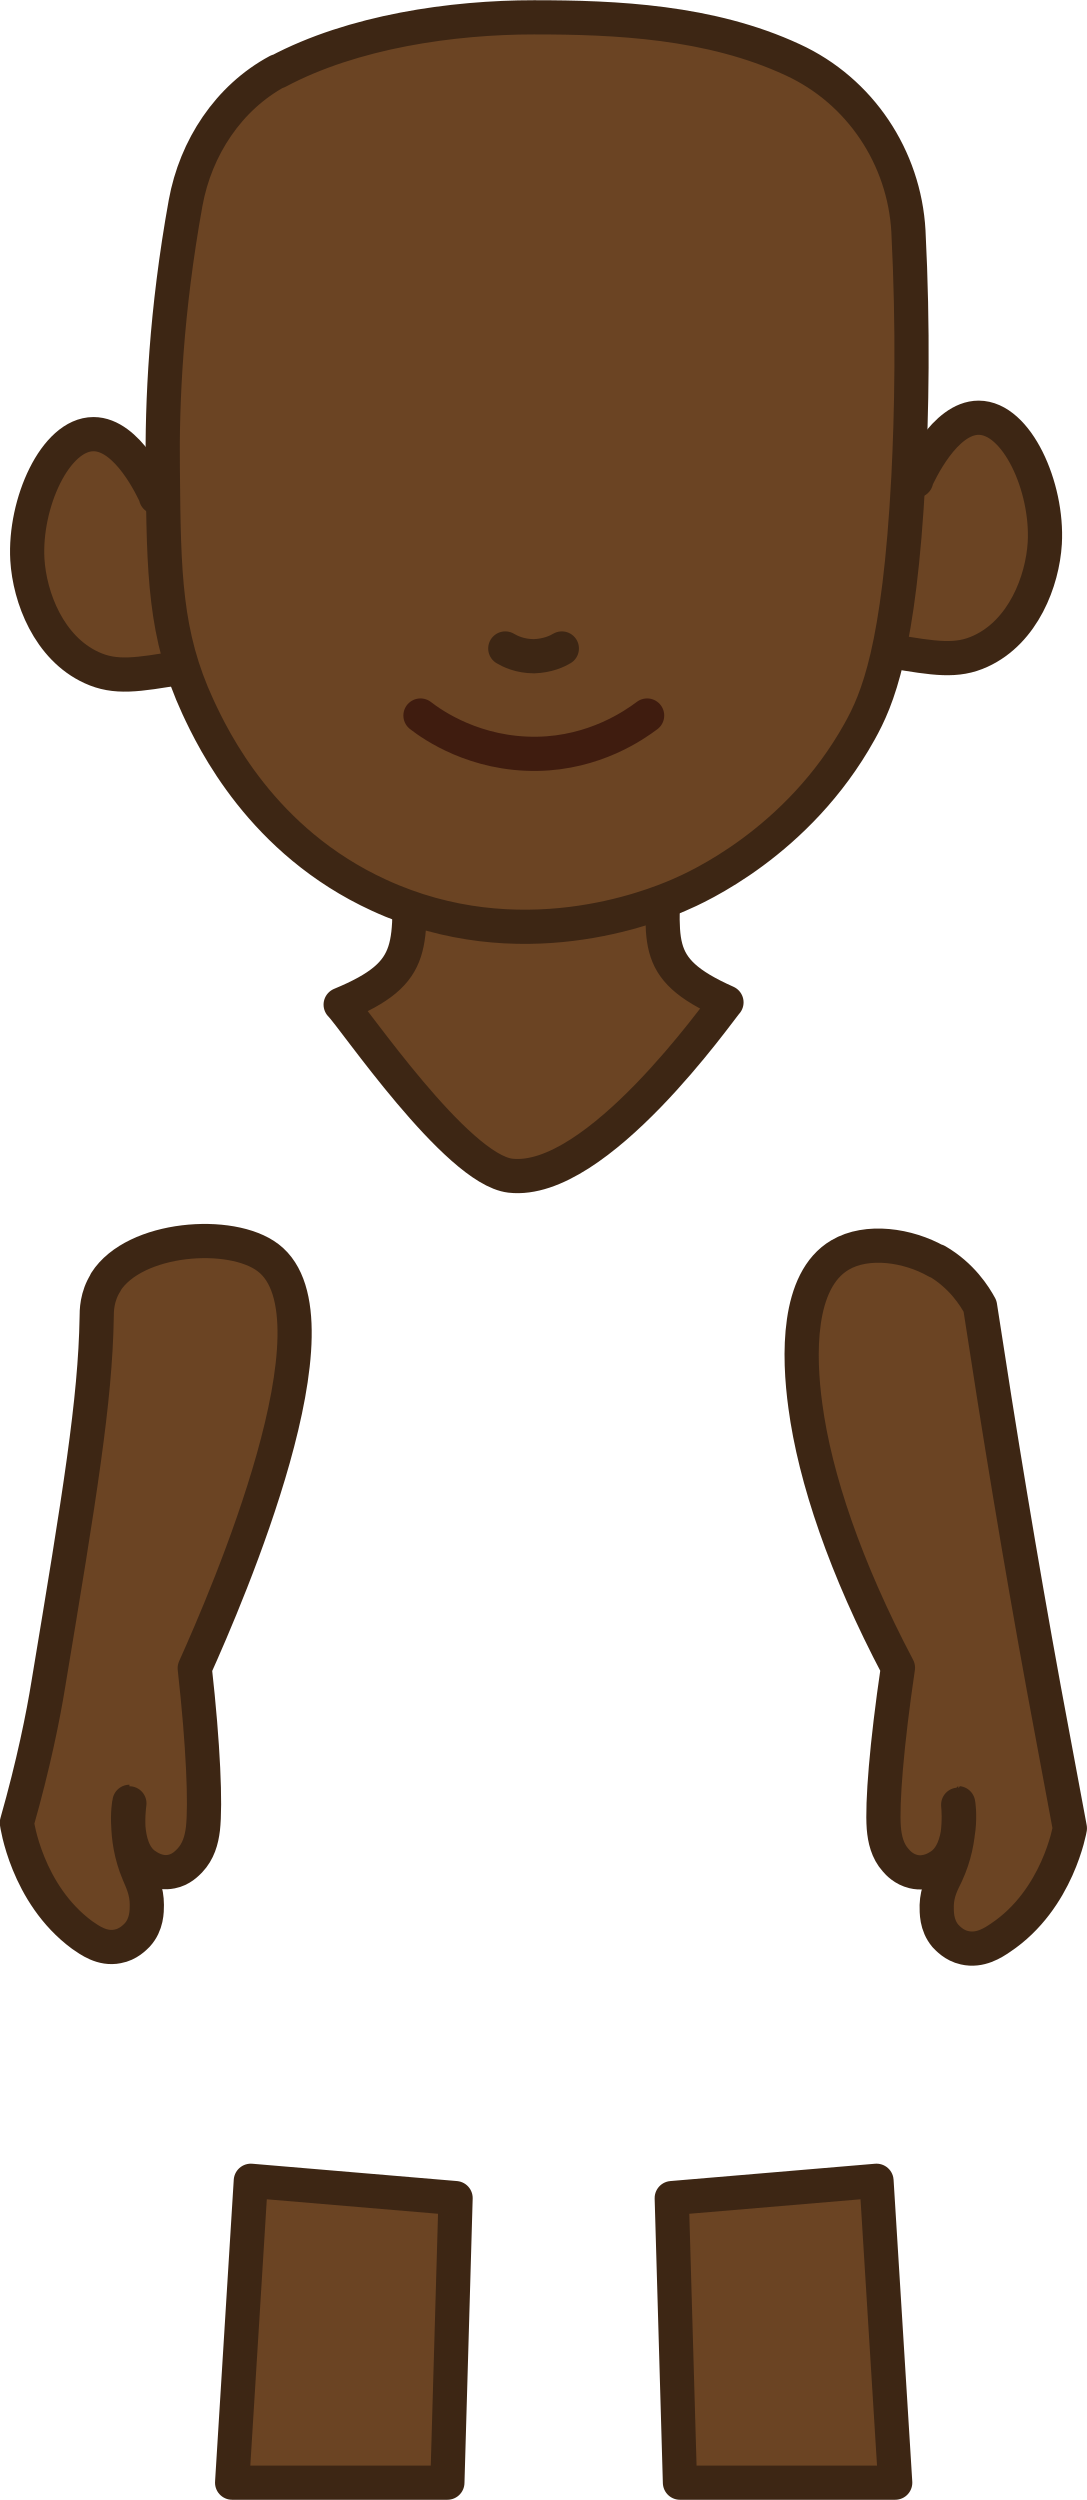
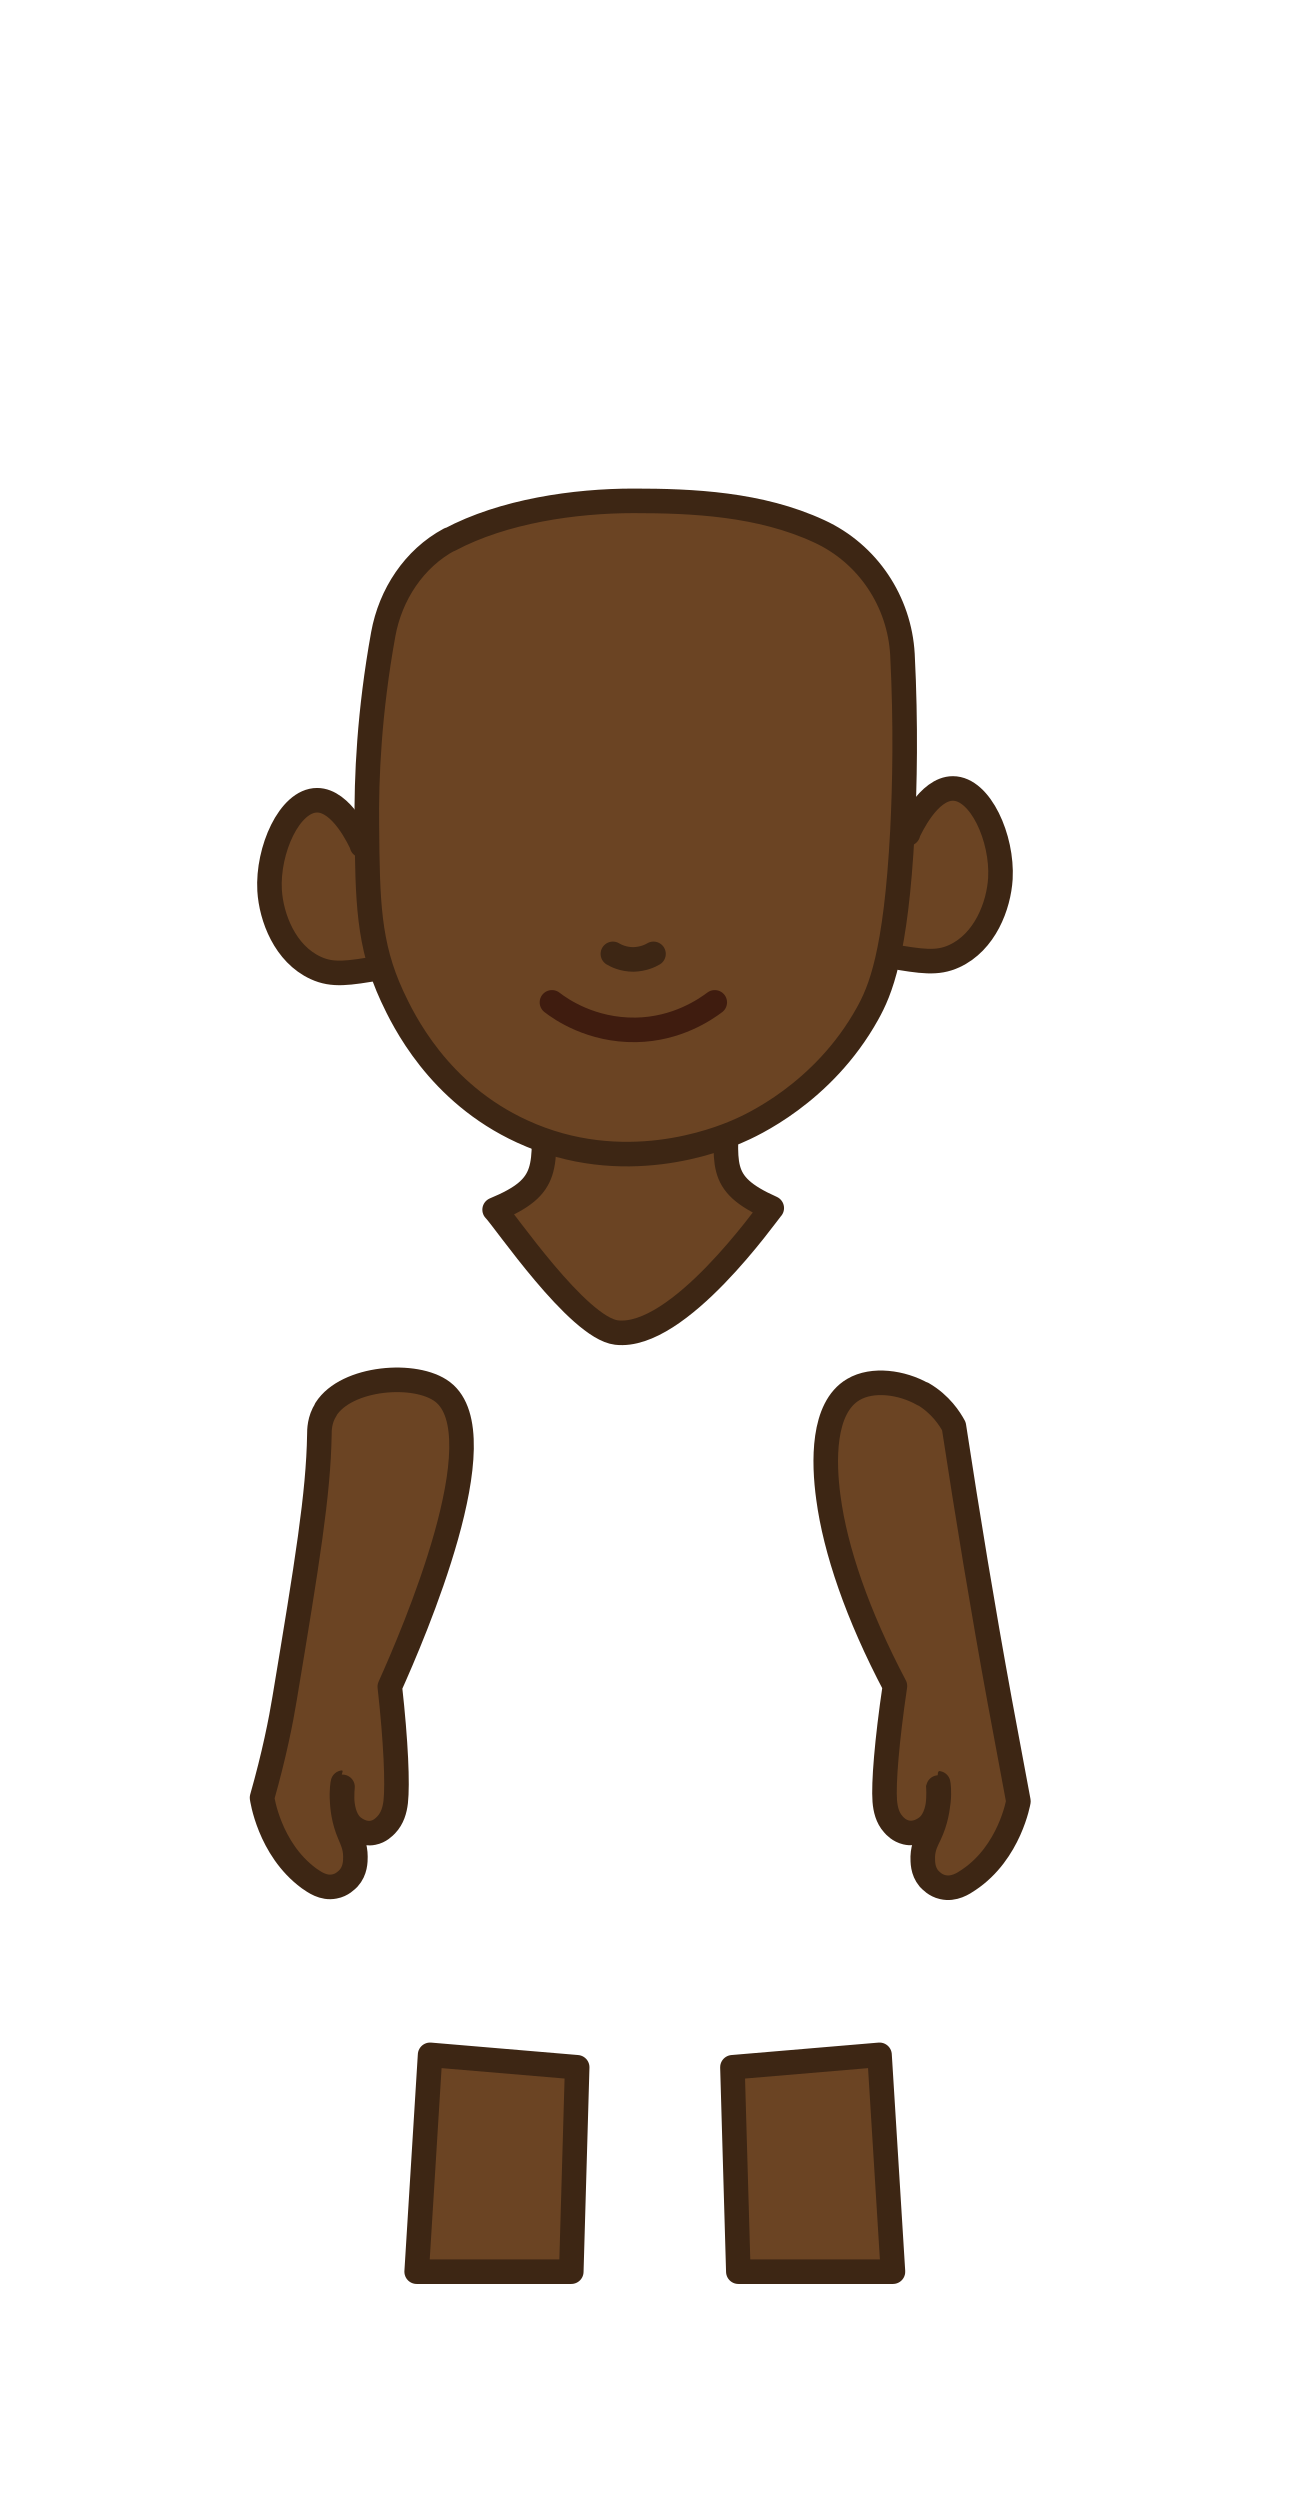
- <svg xmlns="http://www.w3.org/2000/svg" id="skin_brown" viewBox="0 0 23.83 54.82">
-   <path d="M5.09,54.44h4.72c.06-2.08.12-4.16.18-6.24l-4.49-.38c-.14,2.21-.27,4.41-.41,6.62Z" fill="#6b4423" stroke="#3d2614" stroke-linecap="round" stroke-linejoin="round" stroke-width=".75" />
-   <path d="M19.63,54.44h-4.72c-.06-2.08-.12-4.16-.18-6.24l4.49-.38c.14,2.21.27,4.41.41,6.62Z" fill="#6b4423" stroke="#3d2614" stroke-linecap="round" stroke-linejoin="round" stroke-width=".75" />
-   <path d="M20.08,10.54c.08-.17.63-1.38,1.38-1.38.84,0,1.52,1.52,1.45,2.75-.05.83-.47,1.94-1.41,2.37-.52.24-1,.16-1.95,0-1.43-.24-2.19-.36-2.6-.99-.59-.92-.29-2.71.92-3.21.69-.28,1.54-.09,2.22.46Z" fill="#6b4423" stroke="#3d2614" stroke-linecap="round" stroke-linejoin="round" stroke-width=".75" />
-   <path d="M3.43,10.9c-.08-.17-.63-1.38-1.38-1.38-.84,0-1.52,1.52-1.45,2.75.05.83.47,1.94,1.41,2.37.52.24,1,.16,1.95,0,1.43-.24,2.19-.36,2.6-.99.59-.92.29-2.71-.92-3.21-.69-.28-1.54-.09-2.22.46Z" fill="#6b4423" stroke="#3d2614" stroke-linecap="round" stroke-linejoin="round" stroke-width=".75" />
-   <path id="Neck" d="M8.97,18.75c0,1.99.24,2.56-1.5,3.28.27.26,2.54,3.61,3.72,3.75,1.9.22,4.59-3.64,4.74-3.8-1.73-.77-1.37-1.34-1.37-3.26-1.86.01-3.72.02-5.58.03Z" fill="#6b4423" stroke="#3d2614" stroke-linecap="round" stroke-linejoin="round" stroke-width=".75" />
-   <path id="Face" d="M6.09,1.56c-1.08.58-1.8,1.68-2.02,2.89-.43,2.38-.52,4.38-.5,5.85.02,2.29.04,3.62.77,5.2.34.73,1.4,2.95,3.97,4.13,3.08,1.42,5.97.26,6.57,0,.4-.17,2.62-1.16,3.97-3.59.39-.7.87-1.8,1.07-5.58.07-1.39.11-3.22,0-5.39-.09-1.62-1.06-3.08-2.54-3.76-1.81-.84-3.88-.93-5.67-.93s-3.97.31-5.62,1.19Z" fill="#6b4423" stroke="#3d2614" stroke-linecap="round" stroke-linejoin="round" stroke-width=".75" />
-   <path d="M9.22,15.69c.27.21,1.2.86,2.56.84,1.26-.02,2.13-.63,2.41-.84" fill="#6b4423" stroke="#3f1c0f" stroke-linecap="round" stroke-linejoin="round" stroke-width=".75" />
-   <path d="M2.32,28.12c-.2.31-.2.63-.2.77-.03,1.81-.37,3.89-1.06,8.04-.11.68-.32,1.74-.69,3.04,0,0,.21,1.56,1.43,2.46.16.11.44.32.78.25.23-.04.38-.2.43-.25.21-.23.21-.52.21-.66,0-.31-.11-.52-.18-.69-.35-.82-.19-1.57-.2-1.57-.01,0-.17,1.02.34,1.38.06.04.29.21.58.15.21-.04.34-.18.4-.24.19-.2.26-.45.29-.7.06-.53.01-1.82-.18-3.52.72-1.6,3.34-7.68,1.61-9-.81-.62-2.93-.46-3.56.53Z" fill="#6b4423" stroke="#3d2614" stroke-linecap="round" stroke-linejoin="round" stroke-width=".75" />
-   <path d="M20.54,27.65c.55.32.83.77.95.99.42,2.75.88,5.55,1.4,8.39.19,1.03.38,2.05.57,3.06,0,0-.26,1.56-1.52,2.4-.16.11-.45.3-.79.22-.23-.05-.37-.21-.42-.26-.2-.24-.19-.52-.19-.67.01-.31.13-.51.21-.68.38-.81.25-1.56.26-1.56.01,0,.14,1.02-.39,1.37-.06.04-.3.2-.59.13-.21-.05-.34-.19-.39-.25-.18-.2-.24-.46-.26-.71-.04-.53.06-1.82.31-3.51-1.15-2.18-1.82-4.16-2.03-5.74-.15-1.09-.19-2.75.76-3.31.59-.35,1.49-.22,2.12.14Z" fill="#6b4423" stroke="#3d2614" stroke-linecap="round" stroke-linejoin="round" stroke-width=".75" />
-   <path d="M12.32,14.22c-.1.06-.31.16-.61.17-.31,0-.53-.11-.63-.17" fill="#6b4423" stroke="#3d2614" stroke-linecap="round" stroke-linejoin="round" stroke-width=".75" />
+ <svg xmlns="http://www.w3.org/2000/svg" id="skin_brown" viewBox="0 0 39.6 76.32">
+   <path d="M12.72,69.35h4.72c.06-2.08.12-4.16.18-6.24l-4.49-.38c-.14,2.21-.27,4.41-.41,6.62Z" fill="#6b4423" stroke="#3d2614" stroke-linecap="round" stroke-linejoin="round" stroke-width=".75" />
+   <path d="M27.26,69.35h-4.72c-.06-2.08-.12-4.16-.18-6.24l4.49-.38c.14,2.21.27,4.41.41,6.62Z" fill="#6b4423" stroke="#3d2614" stroke-linecap="round" stroke-linejoin="round" stroke-width=".75" />
+   <path d="M27.71,25.45c.08-.17.63-1.38,1.38-1.38.84,0,1.52,1.52,1.45,2.75-.05.83-.47,1.94-1.41,2.37-.52.24-1,.16-1.95,0-1.43-.24-2.19-.36-2.6-.99-.59-.92-.29-2.71.92-3.21.69-.28,1.54-.09,2.22.46Z" fill="#6b4423" stroke="#3d2614" stroke-linecap="round" stroke-linejoin="round" stroke-width=".75" />
+   <path d="M11.06,25.81c-.08-.17-.63-1.38-1.38-1.38-.84,0-1.52,1.52-1.45,2.75.05.83.47,1.94,1.41,2.37.52.24,1,.16,1.95,0,1.43-.24,2.19-.36,2.6-.99.59-.92.29-2.71-.92-3.21-.69-.28-1.54-.09-2.22.46Z" fill="#6b4423" stroke="#3d2614" stroke-linecap="round" stroke-linejoin="round" stroke-width=".75" />
+   <path id="Neck" d="M16.6,33.65c0,1.99.24,2.56-1.5,3.28.27.26,2.54,3.61,3.72,3.75,1.9.22,4.59-3.64,4.74-3.8-1.73-.77-1.37-1.34-1.37-3.26-1.86.01-3.72.02-5.58.03Z" fill="#6b4423" stroke="#3d2614" stroke-linecap="round" stroke-linejoin="round" stroke-width=".75" />
+   <path id="Face" d="M13.72,16.47c-1.08.58-1.8,1.68-2.02,2.89-.43,2.38-.52,4.38-.5,5.85.02,2.29.04,3.62.77,5.2.34.73,1.4,2.95,3.97,4.13,3.08,1.42,5.97.26,6.57,0,.4-.17,2.62-1.16,3.97-3.59.39-.7.87-1.8,1.07-5.58.07-1.39.11-3.22,0-5.39-.09-1.62-1.06-3.08-2.54-3.76-1.81-.84-3.88-.93-5.67-.93s-3.97.31-5.62,1.19Z" fill="#6b4423" stroke="#3d2614" stroke-linecap="round" stroke-linejoin="round" stroke-width=".75" />
+   <path d="M16.85,30.6c.27.21,1.2.86,2.56.84,1.26-.02,2.13-.63,2.41-.84" fill="#6b4423" stroke="#3f1c0f" stroke-linecap="round" stroke-linejoin="round" stroke-width=".75" />
+   <path d="M9.95,43.03c-.2.31-.2.63-.2.77-.03,1.81-.37,3.89-1.06,8.04-.11.68-.32,1.74-.69,3.04,0,0,.21,1.56,1.43,2.46.16.11.44.32.78.25.23-.04.38-.2.43-.25.21-.23.21-.52.21-.66,0-.31-.11-.52-.18-.69-.35-.82-.19-1.57-.2-1.57-.01,0-.17,1.02.34,1.38.06.04.29.21.58.15.21-.04.34-.18.4-.24.19-.2.26-.45.29-.7.06-.53.01-1.82-.18-3.52.72-1.6,3.34-7.68,1.61-9-.81-.62-2.93-.46-3.56.53Z" fill="#6b4423" stroke="#3d2614" stroke-linecap="round" stroke-linejoin="round" stroke-width=".75" />
+   <path d="M28.17,42.55c.55.32.83.77.95.99.42,2.75.88,5.55,1.4,8.39.19,1.03.38,2.05.57,3.06,0,0-.26,1.56-1.52,2.4-.16.11-.45.3-.79.22-.23-.05-.37-.21-.42-.26-.2-.24-.19-.52-.19-.67.01-.31.13-.51.21-.68.38-.81.25-1.56.26-1.56.01,0,.14,1.02-.39,1.37-.06.04-.3.2-.59.13-.21-.05-.34-.19-.39-.25-.18-.2-.24-.46-.26-.71-.04-.53.06-1.82.31-3.51-1.15-2.18-1.82-4.16-2.03-5.74-.15-1.09-.19-2.75.76-3.31.59-.35,1.49-.22,2.12.14Z" fill="#6b4423" stroke="#3d2614" stroke-linecap="round" stroke-linejoin="round" stroke-width=".75" />
+   <path d="M19.95,29.12c-.1.06-.31.16-.61.17-.31,0-.53-.11-.63-.17" fill="#6b4423" stroke="#3d2614" stroke-linecap="round" stroke-linejoin="round" stroke-width=".75" />
</svg>
